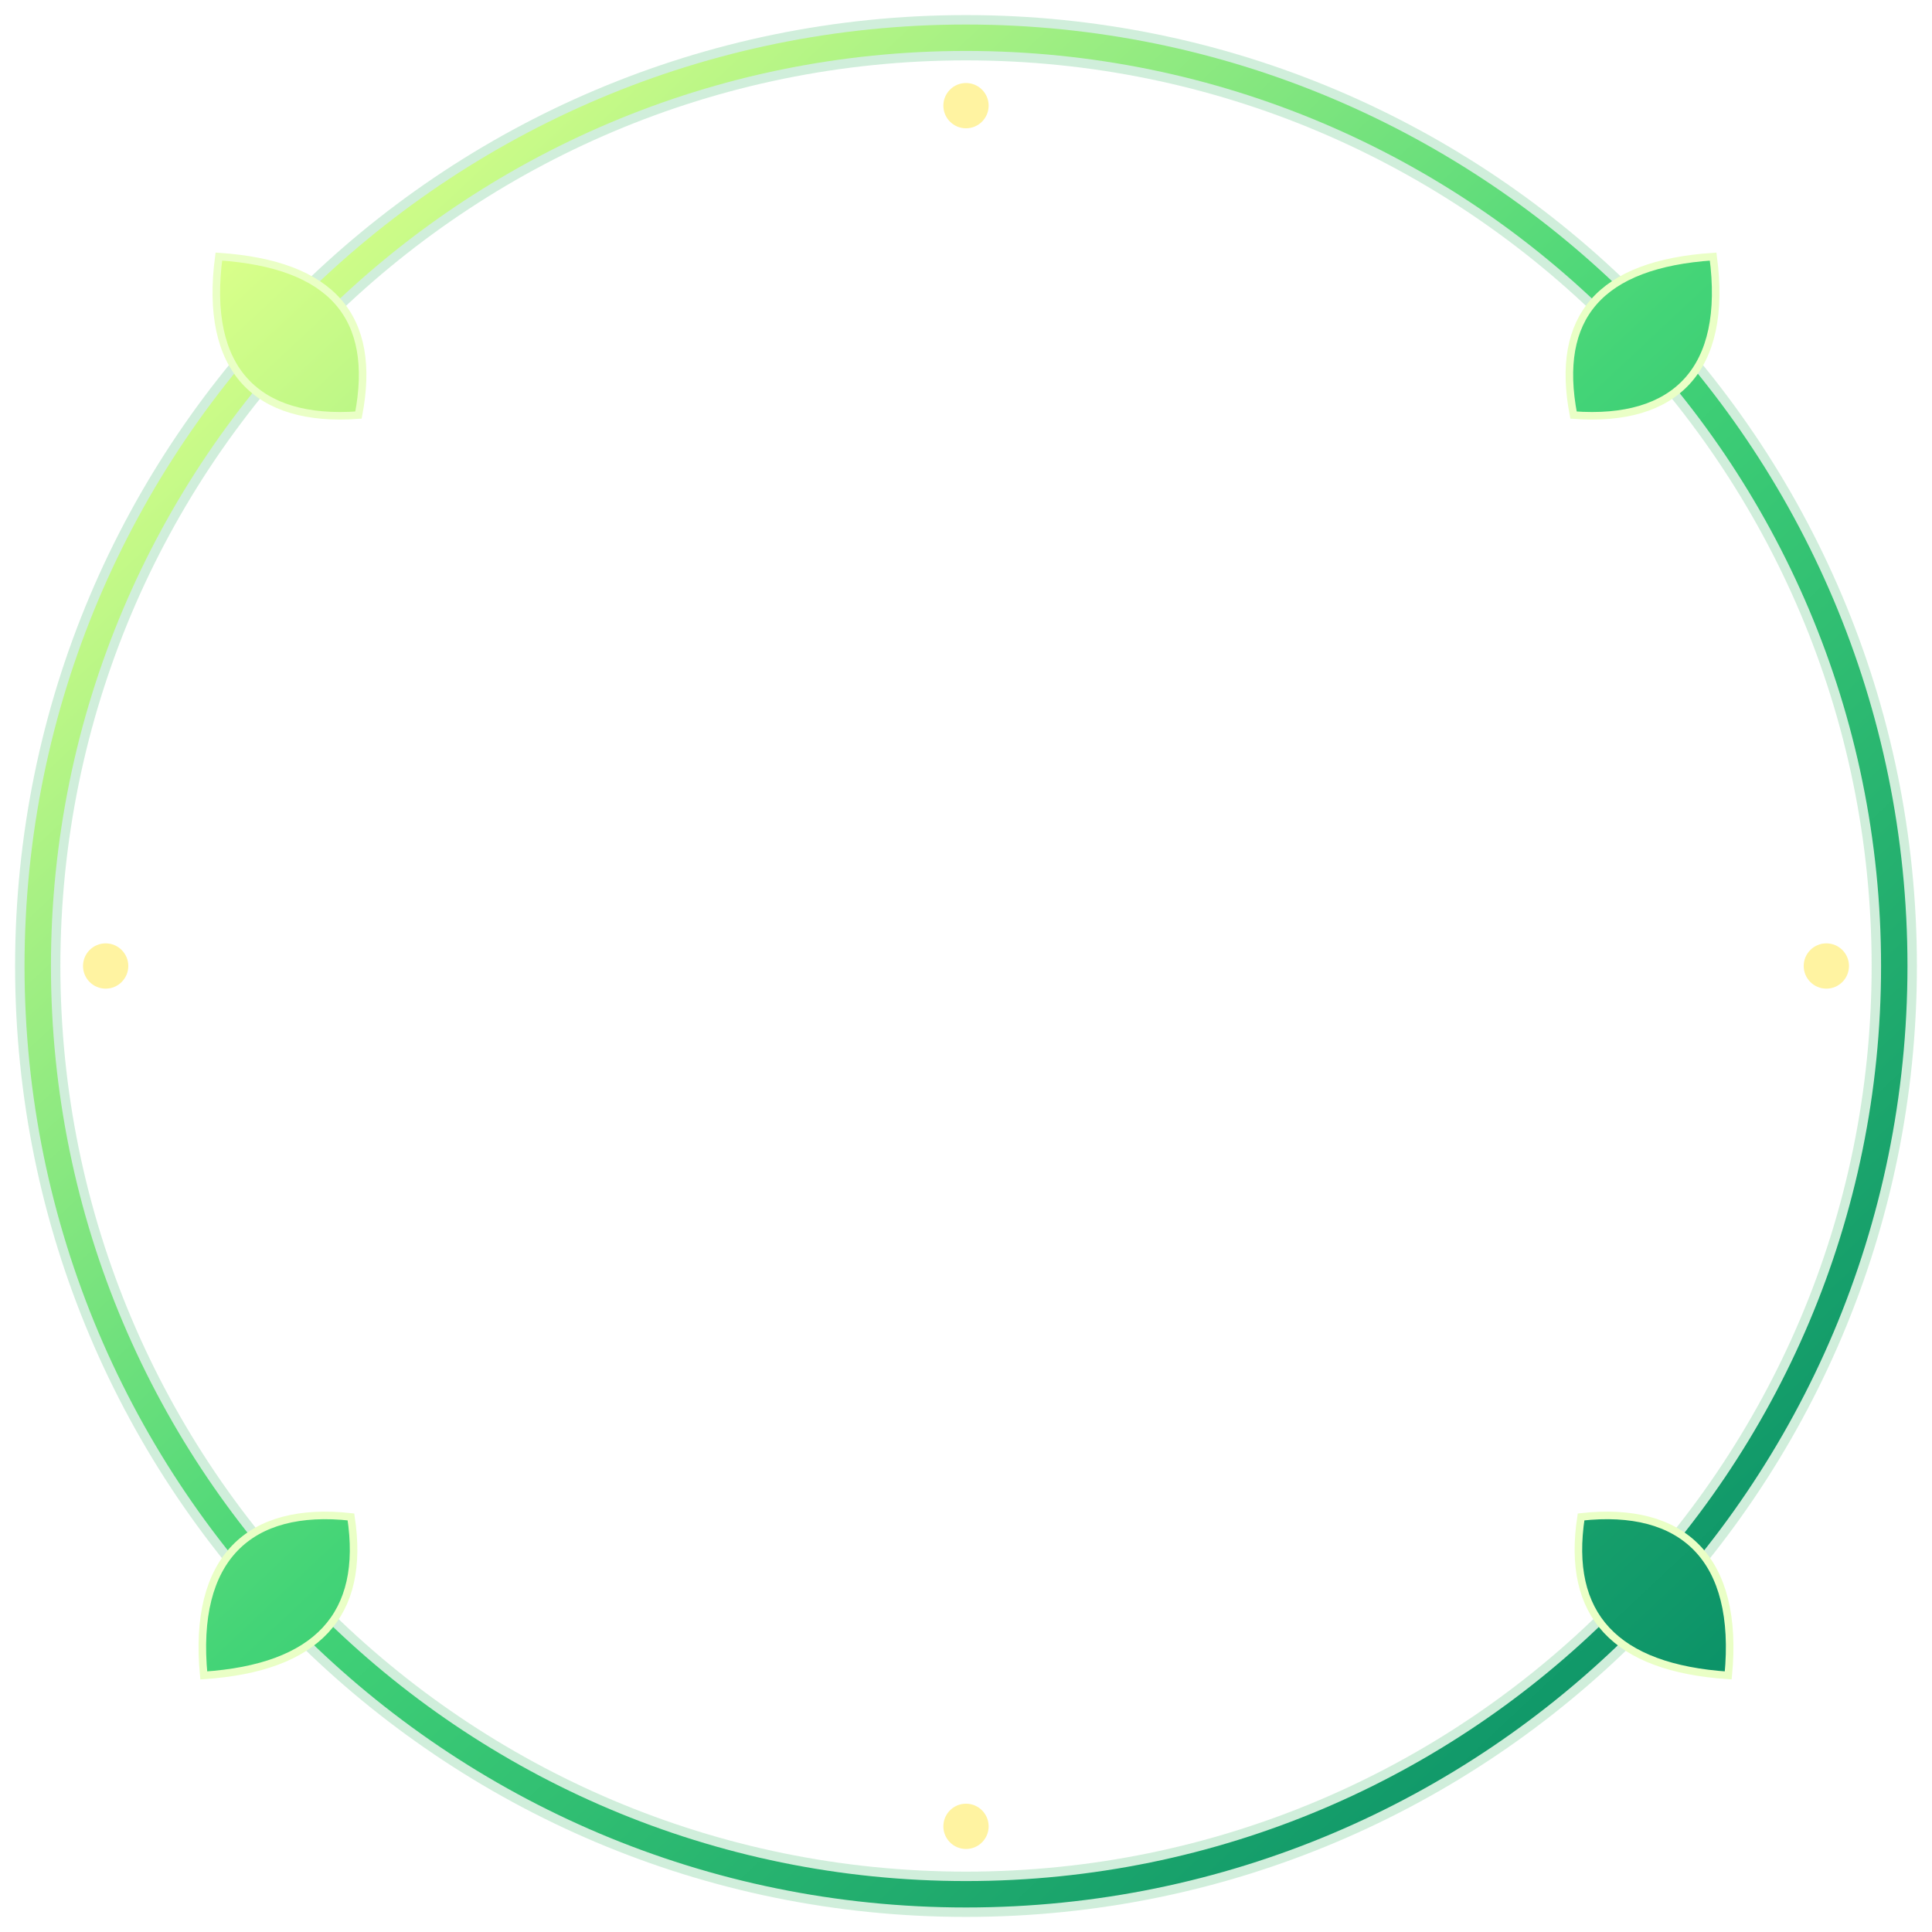
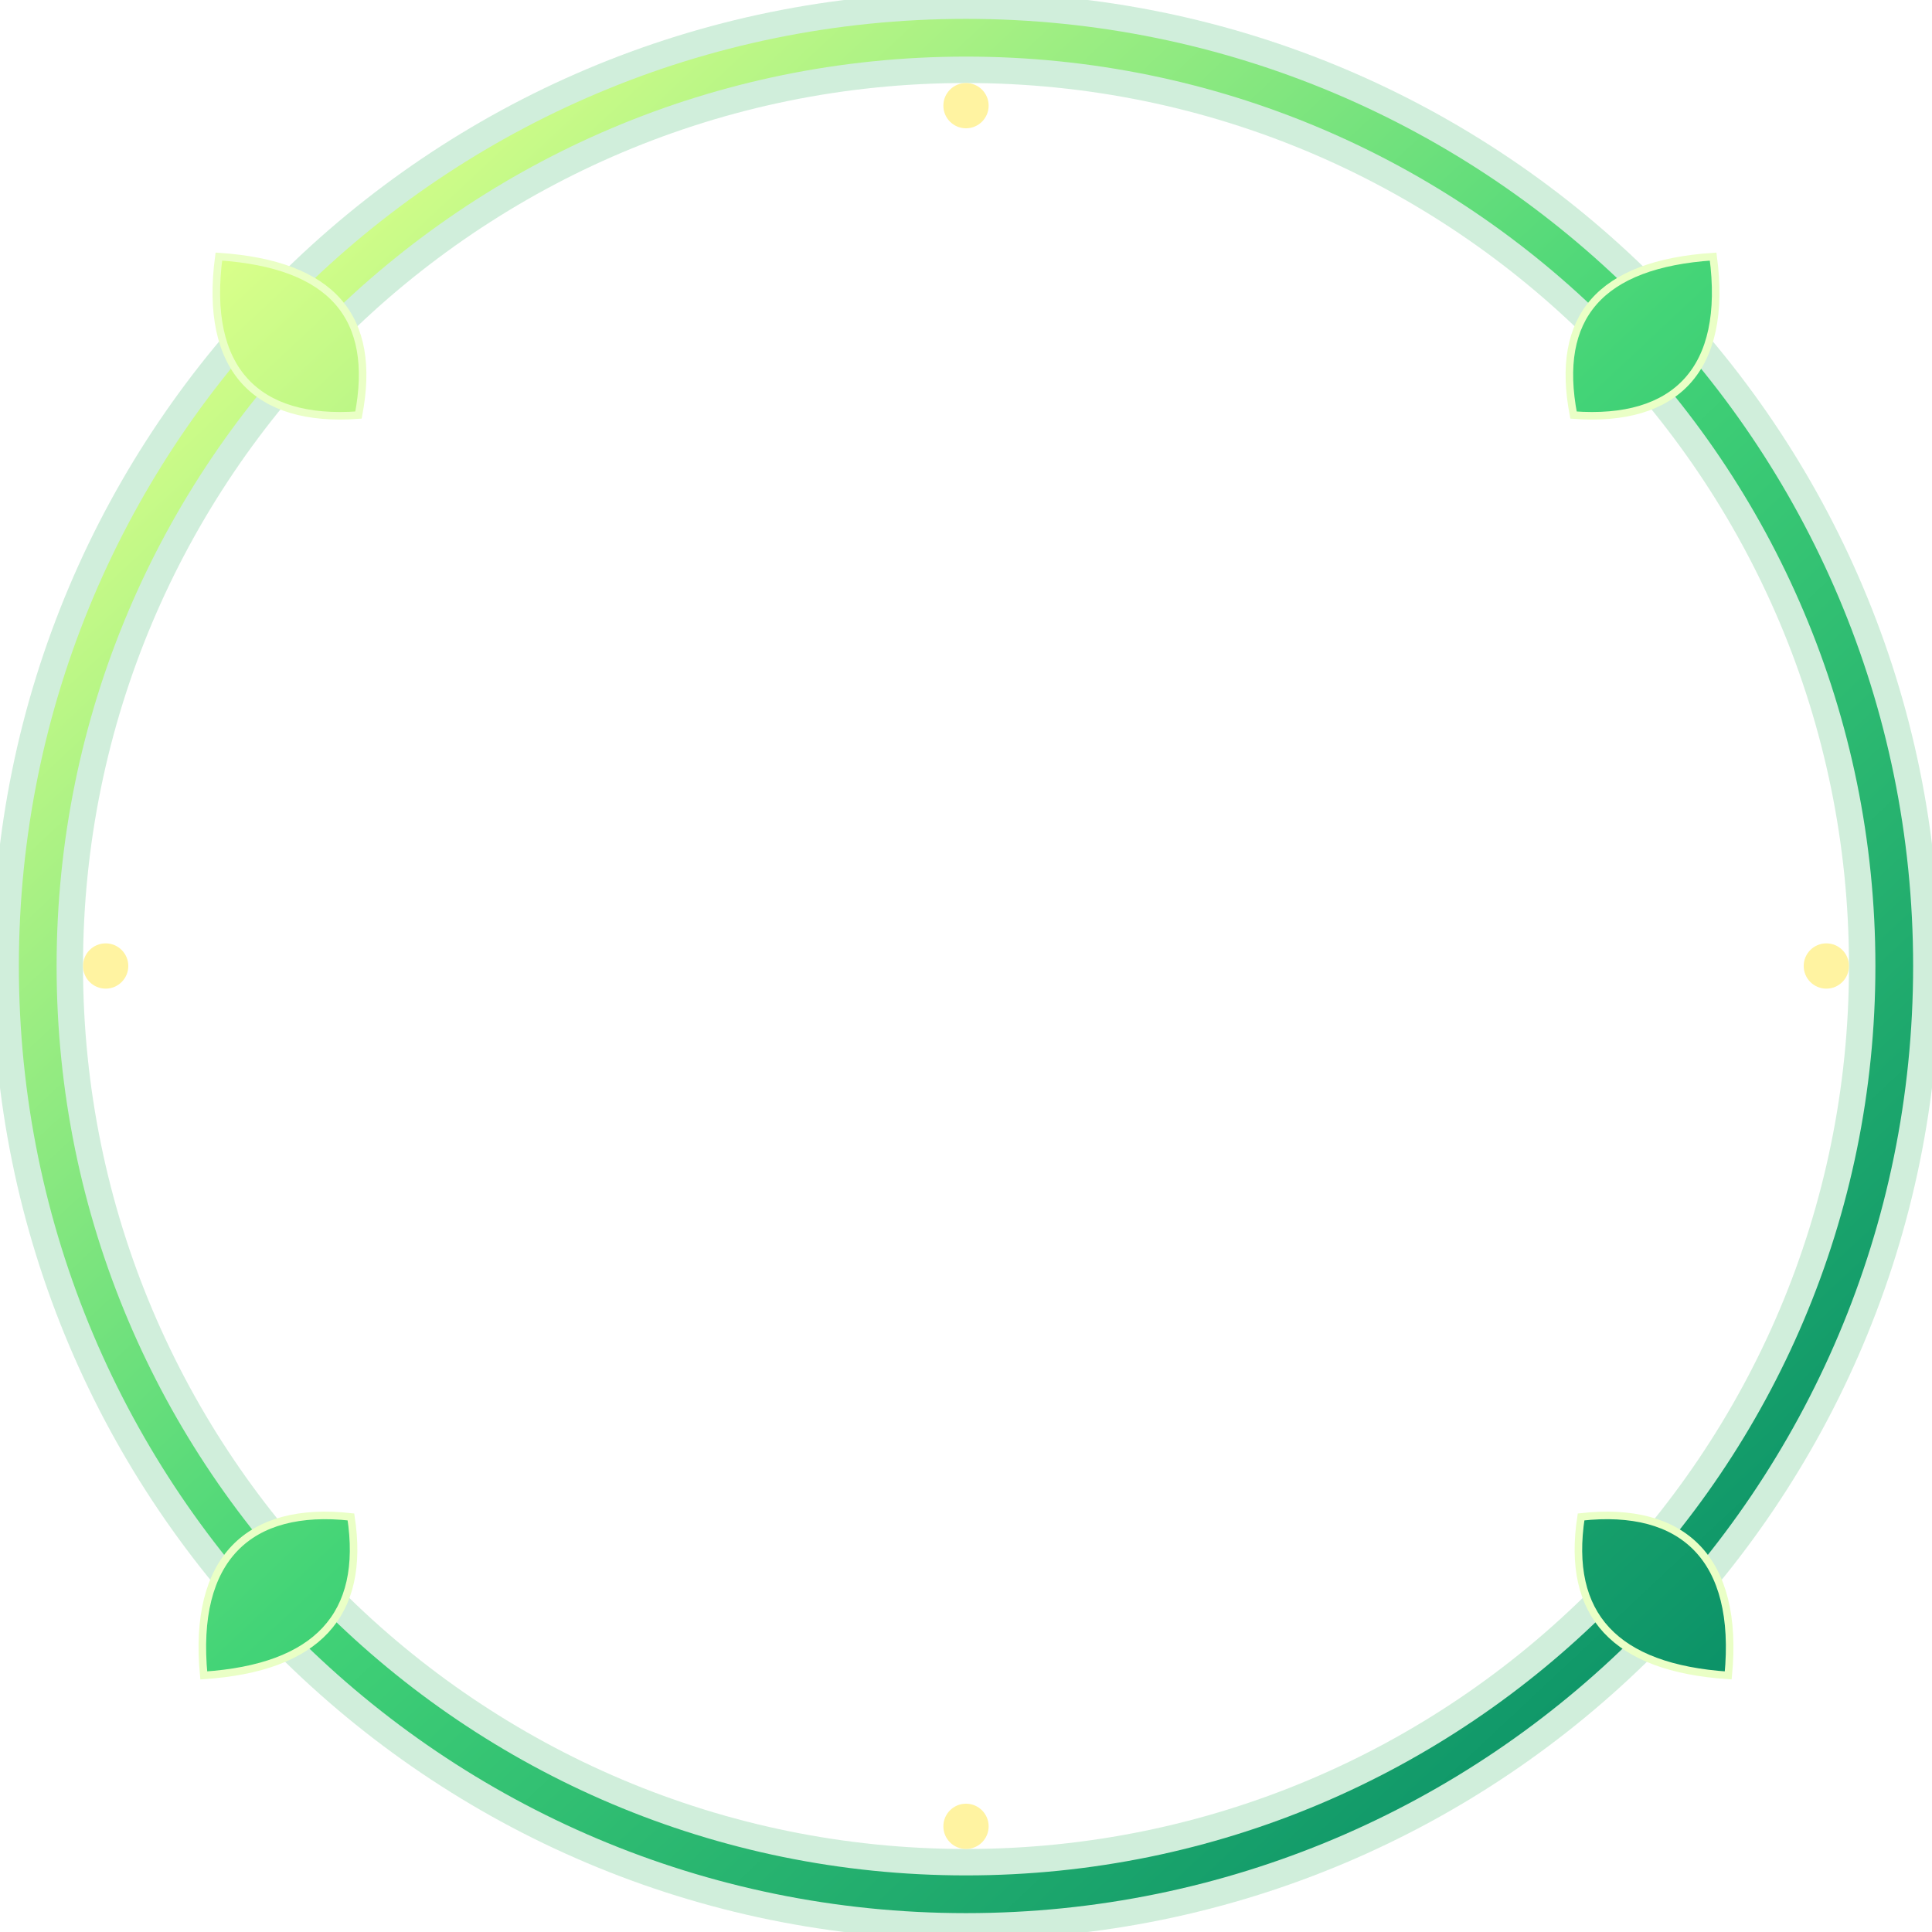
<svg xmlns="http://www.w3.org/2000/svg" viewBox="0 0 512 512">
  <defs>
    <linearGradient id="leaf" x1="70" y1="60" x2="440" y2="455" gradientUnits="userSpaceOnUse">
      <stop stop-color="#d9ff8a" />
      <stop offset=".5" stop-color="#43d477" />
      <stop offset="1" stop-color="#0c9368" />
    </linearGradient>
  </defs>
-   <circle cx="256" cy="256" r="246" fill="none" stroke="#4cbf74" stroke-opacity=".26" stroke-width="12" />
-   <circle cx="256" cy="256" r="246" fill="none" stroke="url(#leaf)" stroke-width="7" />
+   <circle cx="256" cy="256" r="246" fill="none" stroke="#4cbf74" stroke-opacity=".26" stroke-width="24" />
+   <circle cx="256" cy="256" r="246" fill="none" stroke="url(#leaf)" stroke-width="10" />
  <g fill="url(#leaf)" stroke="#eaffc6" stroke-width="2">
    <path d="M58 68c30 2 42 16 37 42-27 2-41-12-37-42z" />
    <path d="M454 68c-30 2-42 16-37 42 27 2 41-12 37-42z" />
    <path d="M54 444c30-2 43-16 39-42-27-3-42 11-39 42z" />
    <path d="M458 444c-30-2-43-16-39-42 27-3 42 11 39 42z" />
  </g>
  <g fill="#fff3a1">
    <circle cx="256" cy="28" r="6" />
    <circle cx="256" cy="484" r="6" />
    <circle cx="28" cy="256" r="6" />
    <circle cx="484" cy="256" r="6" />
  </g>
</svg>
